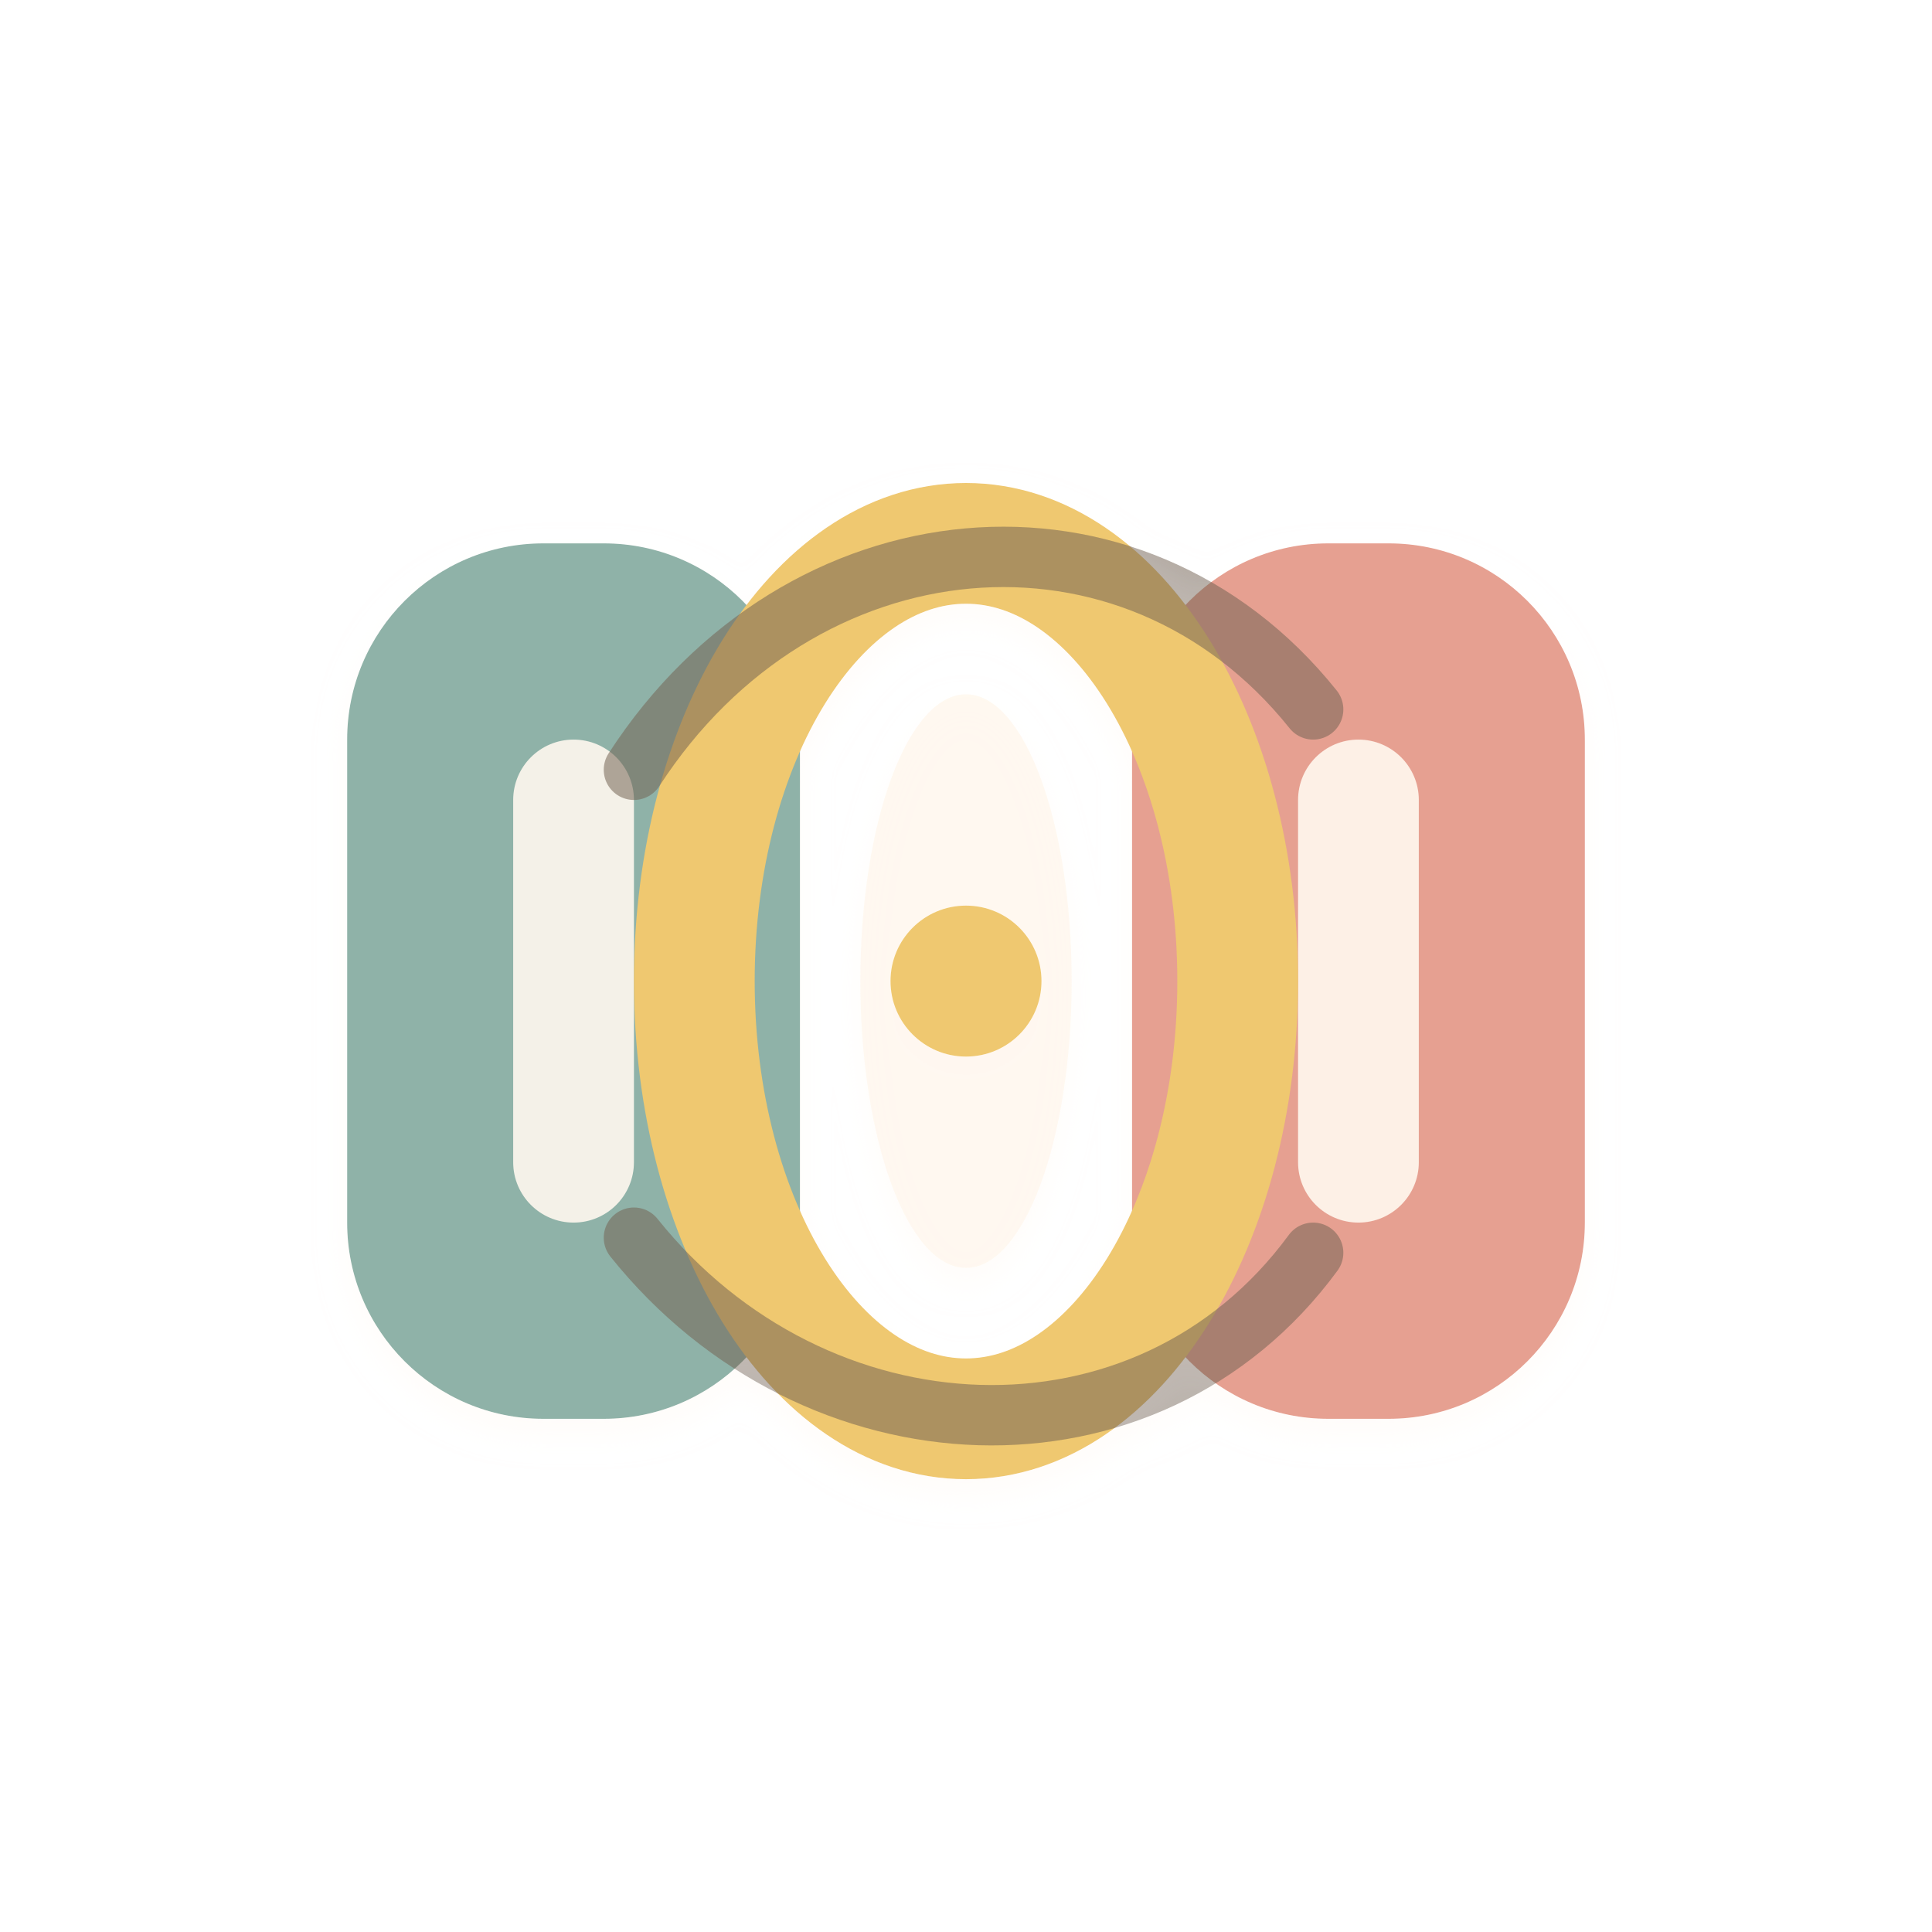
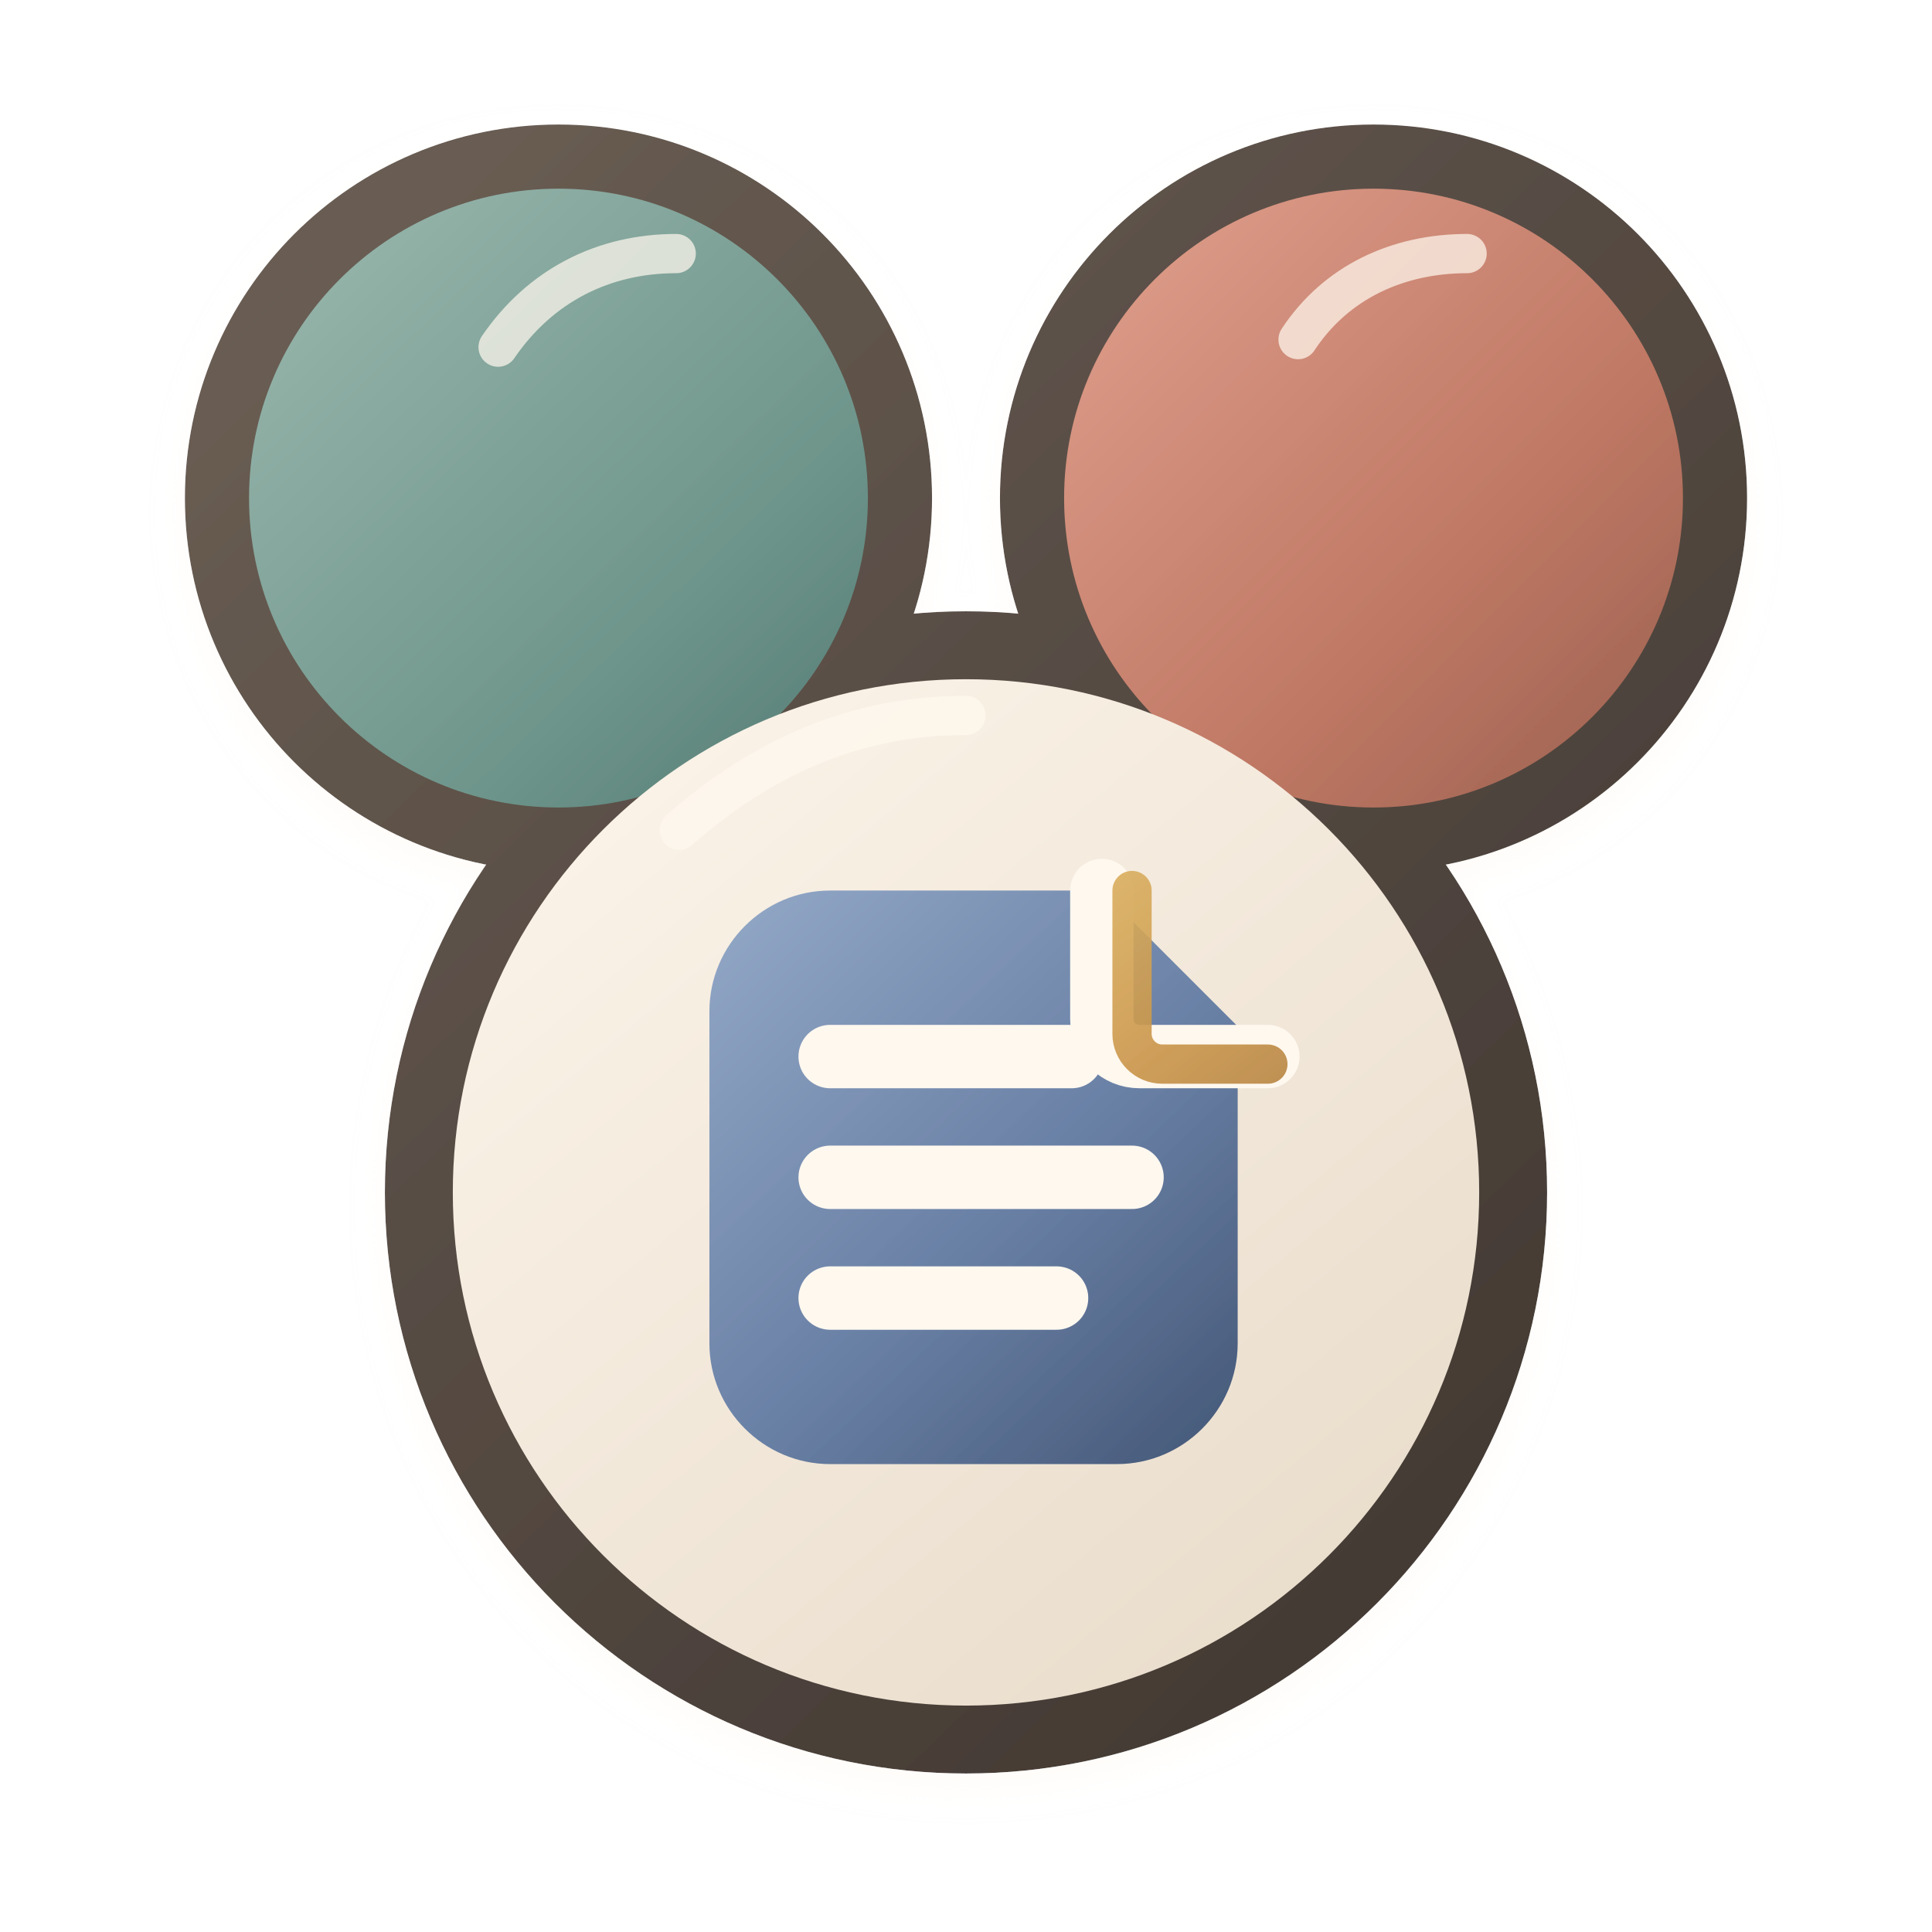
- <svg xmlns="http://www.w3.org/2000/svg" width="128" height="128" viewBox="0 0 128 128" role="img" aria-label="FluxCell icon">
+ <svg xmlns="http://www.w3.org/2000/svg" width="128" height="128" viewBox="0 0 128 128" role="img" aria-label="phd icon">
  <defs>
-     <filter id="d" x="-35%" y="-35%" width="170%" height="170%">
-       <feDropShadow dx="0" dy="10" stdDeviation="6" flood-color="#2b211d" flood-opacity=".14" />
-       <feDropShadow dx="0" dy="1" stdDeviation="1" flood-color="#fffaf4" flood-opacity=".5" />
+     <filter id="shadow" x="-30%" y="-30%" width="160%" height="160%" color-interpolation-filters="sRGB">
+       <feDropShadow dx="0" dy="9" stdDeviation="6" flood-color="#2b211d" flood-opacity=".16" />
+       <feDropShadow dx="0" dy="1" stdDeviation="1" flood-color="#fffaf4" flood-opacity=".52" />
    </filter>
-     <linearGradient id="cream" x1="18" y1="18" x2="108" y2="114">
+     <linearGradient id="ink" x1="18" y1="18" x2="110" y2="112" gradientUnits="userSpaceOnUse">
+       <stop stop-color="#695d53" />
+       <stop offset="1" stop-color="#3e352f" />
+     </linearGradient>
+     <linearGradient id="leftEar" x1="16" y1="14" x2="62" y2="62" gradientUnits="userSpaceOnUse">
+       <stop stop-color="#9bb8ae" />
+       <stop offset=".58" stop-color="#6e958b" />
+       <stop offset="1" stop-color="#486d68" />
+     </linearGradient>
+     <linearGradient id="rightEar" x1="66" y1="14" x2="114" y2="62" gradientUnits="userSpaceOnUse">
+       <stop stop-color="#e3a391" />
+       <stop offset=".56" stop-color="#bf7864" />
+       <stop offset="1" stop-color="#8b5748" />
+     </linearGradient>
+     <linearGradient id="face" x1="30" y1="36" x2="95" y2="114" gradientUnits="userSpaceOnUse">
      <stop stop-color="#fff8ef" />
-       <stop offset="1" stop-color="#eadbc8" />
+       <stop offset="1" stop-color="#e7dac8" />
    </linearGradient>
-     <linearGradient id="teal" x1="18" y1="20" x2="108" y2="112">
-       <stop stop-color="#8fb2a8" />
-       <stop offset=".56" stop-color="#5f897f" />
-       <stop offset="1" stop-color="#3f665f" />
+     <linearGradient id="page" x1="48" y1="56" x2="84" y2="94" gradientUnits="userSpaceOnUse">
+       <stop stop-color="#96abc9" />
+       <stop offset=".58" stop-color="#6980a5" />
+       <stop offset="1" stop-color="#455878" />
    </linearGradient>
-     <linearGradient id="clay" x1="18" y1="18" x2="108" y2="114">
-       <stop stop-color="#e6a091" />
-       <stop offset=".55" stop-color="#c17660" />
-       <stop offset="1" stop-color="#8b5846" />
-     </linearGradient>
-     <linearGradient id="gold" x1="20" y1="16" x2="108" y2="112">
-       <stop stop-color="#efc86f" />
-       <stop offset=".58" stop-color="#c68f46" />
-       <stop offset="1" stop-color="#8d6230" />
-     </linearGradient>
-     <linearGradient id="line" x1="18" y1="14" x2="108" y2="116">
-       <stop stop-color="#756454" />
-       <stop offset="1" stop-color="#4a3d33" />
+     <linearGradient id="gold" x1="50" y1="55" x2="80" y2="94" gradientUnits="userSpaceOnUse">
+       <stop stop-color="#f1d37d" />
+       <stop offset=".56" stop-color="#ca964a" />
+       <stop offset="1" stop-color="#906433" />
    </linearGradient>
  </defs>
-   <g filter="url(#d)">
-     <rect x="23" y="36" width="30" height="58" rx="13" fill="url(#teal)" />
-     <rect x="75" y="36" width="30" height="58" rx="13" fill="url(#clay)" />
-     <rect x="34" y="49" width="8" height="32" rx="4" fill="url(#cream)" opacity=".9" />
-     <rect x="86" y="49" width="8" height="32" rx="4" fill="url(#cream)" opacity=".9" />
-     <ellipse cx="64" cy="65" rx="18" ry="29" fill="none" stroke="url(#gold)" stroke-width="8" />
-     <ellipse cx="64" cy="65" rx="7" ry="19" fill="url(#cream)" opacity=".92" />
-     <path d="M42 51c11-17 33-19 45-4M42 82c12 15 34 16 45 1" fill="none" stroke="url(#line)" stroke-width="4" stroke-linecap="round" opacity=".55" />
-     <circle cx="64" cy="65" r="5" fill="url(#gold)" />
+   <g filter="url(#shadow)">
+     <circle cx="37" cy="33" r="20.5" fill="none" stroke="url(#ink)" stroke-width="8.5" />
+     <circle cx="91" cy="33" r="20.5" fill="none" stroke="url(#ink)" stroke-width="8.5" />
+     <circle cx="64" cy="79" r="34" fill="none" stroke="url(#ink)" stroke-width="9" />
+     <circle cx="37" cy="33" r="20.5" fill="url(#leftEar)" />
+     <circle cx="91" cy="33" r="20.5" fill="url(#rightEar)" />
+     <circle cx="64" cy="79" r="34" fill="url(#face)" />
+     <path d="M55 59h18l9 9v21c0 4.4-3.6 8-8 8H55c-4.4 0-8-3.6-8-8V67c0-4.4 3.6-8 8-8Z" fill="url(#page)" />
+     <path d="M73 59v8.5c0 1.4 1.1 2.5 2.5 2.5H84" fill="none" stroke="#fff8ef" stroke-width="4.2" stroke-linecap="round" stroke-linejoin="round" />
+     <path d="M55 70h16M55 78h20M55 86h15" fill="none" stroke="#fff8ef" stroke-width="4.2" stroke-linecap="round" />
+     <path d="M75 59v9.5c0 1.1.9 2 2 2h7" fill="none" stroke="url(#gold)" stroke-width="2.6" stroke-linecap="round" stroke-linejoin="round" opacity=".9" />
+     <path d="M33 23c2.8-4.1 7-6.2 11.8-6.2M86 22.5c2.5-3.8 6.6-5.7 11.2-5.7M45 55c5.8-5.1 12-7.6 19-7.6" fill="none" stroke="#fff8ef" stroke-width="2.6" stroke-linecap="round" opacity=".72" />
  </g>
</svg>
